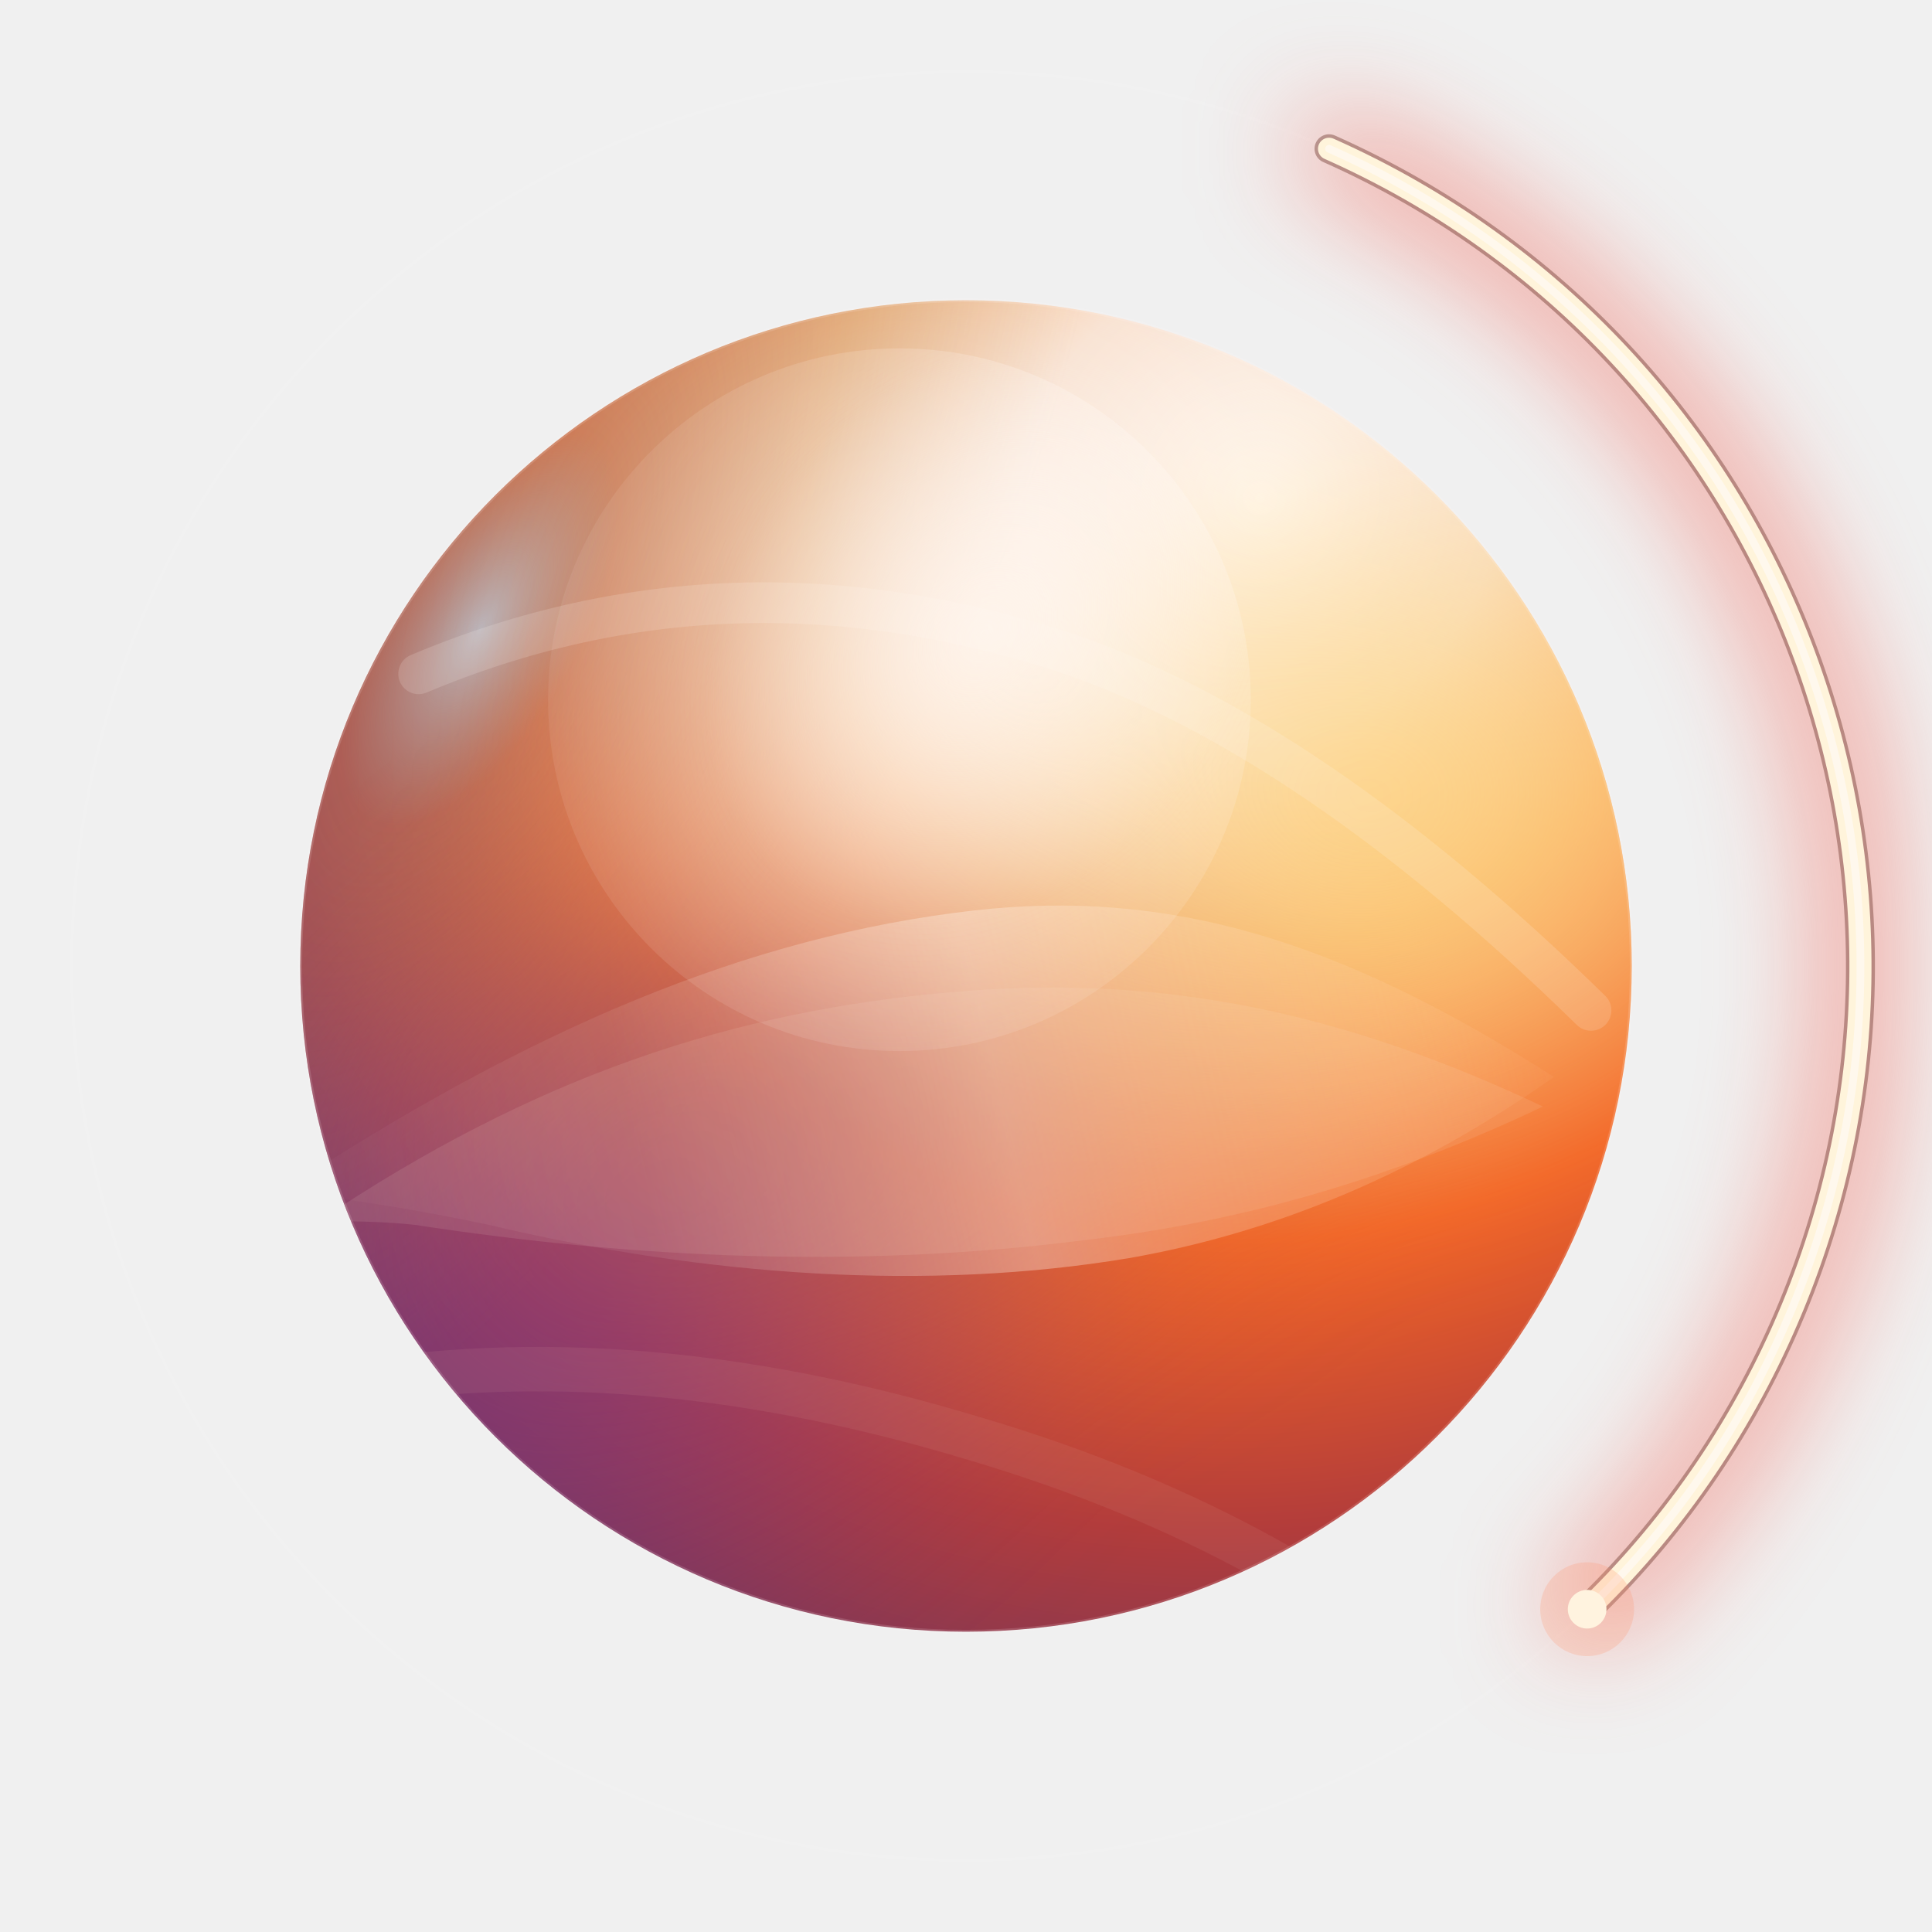
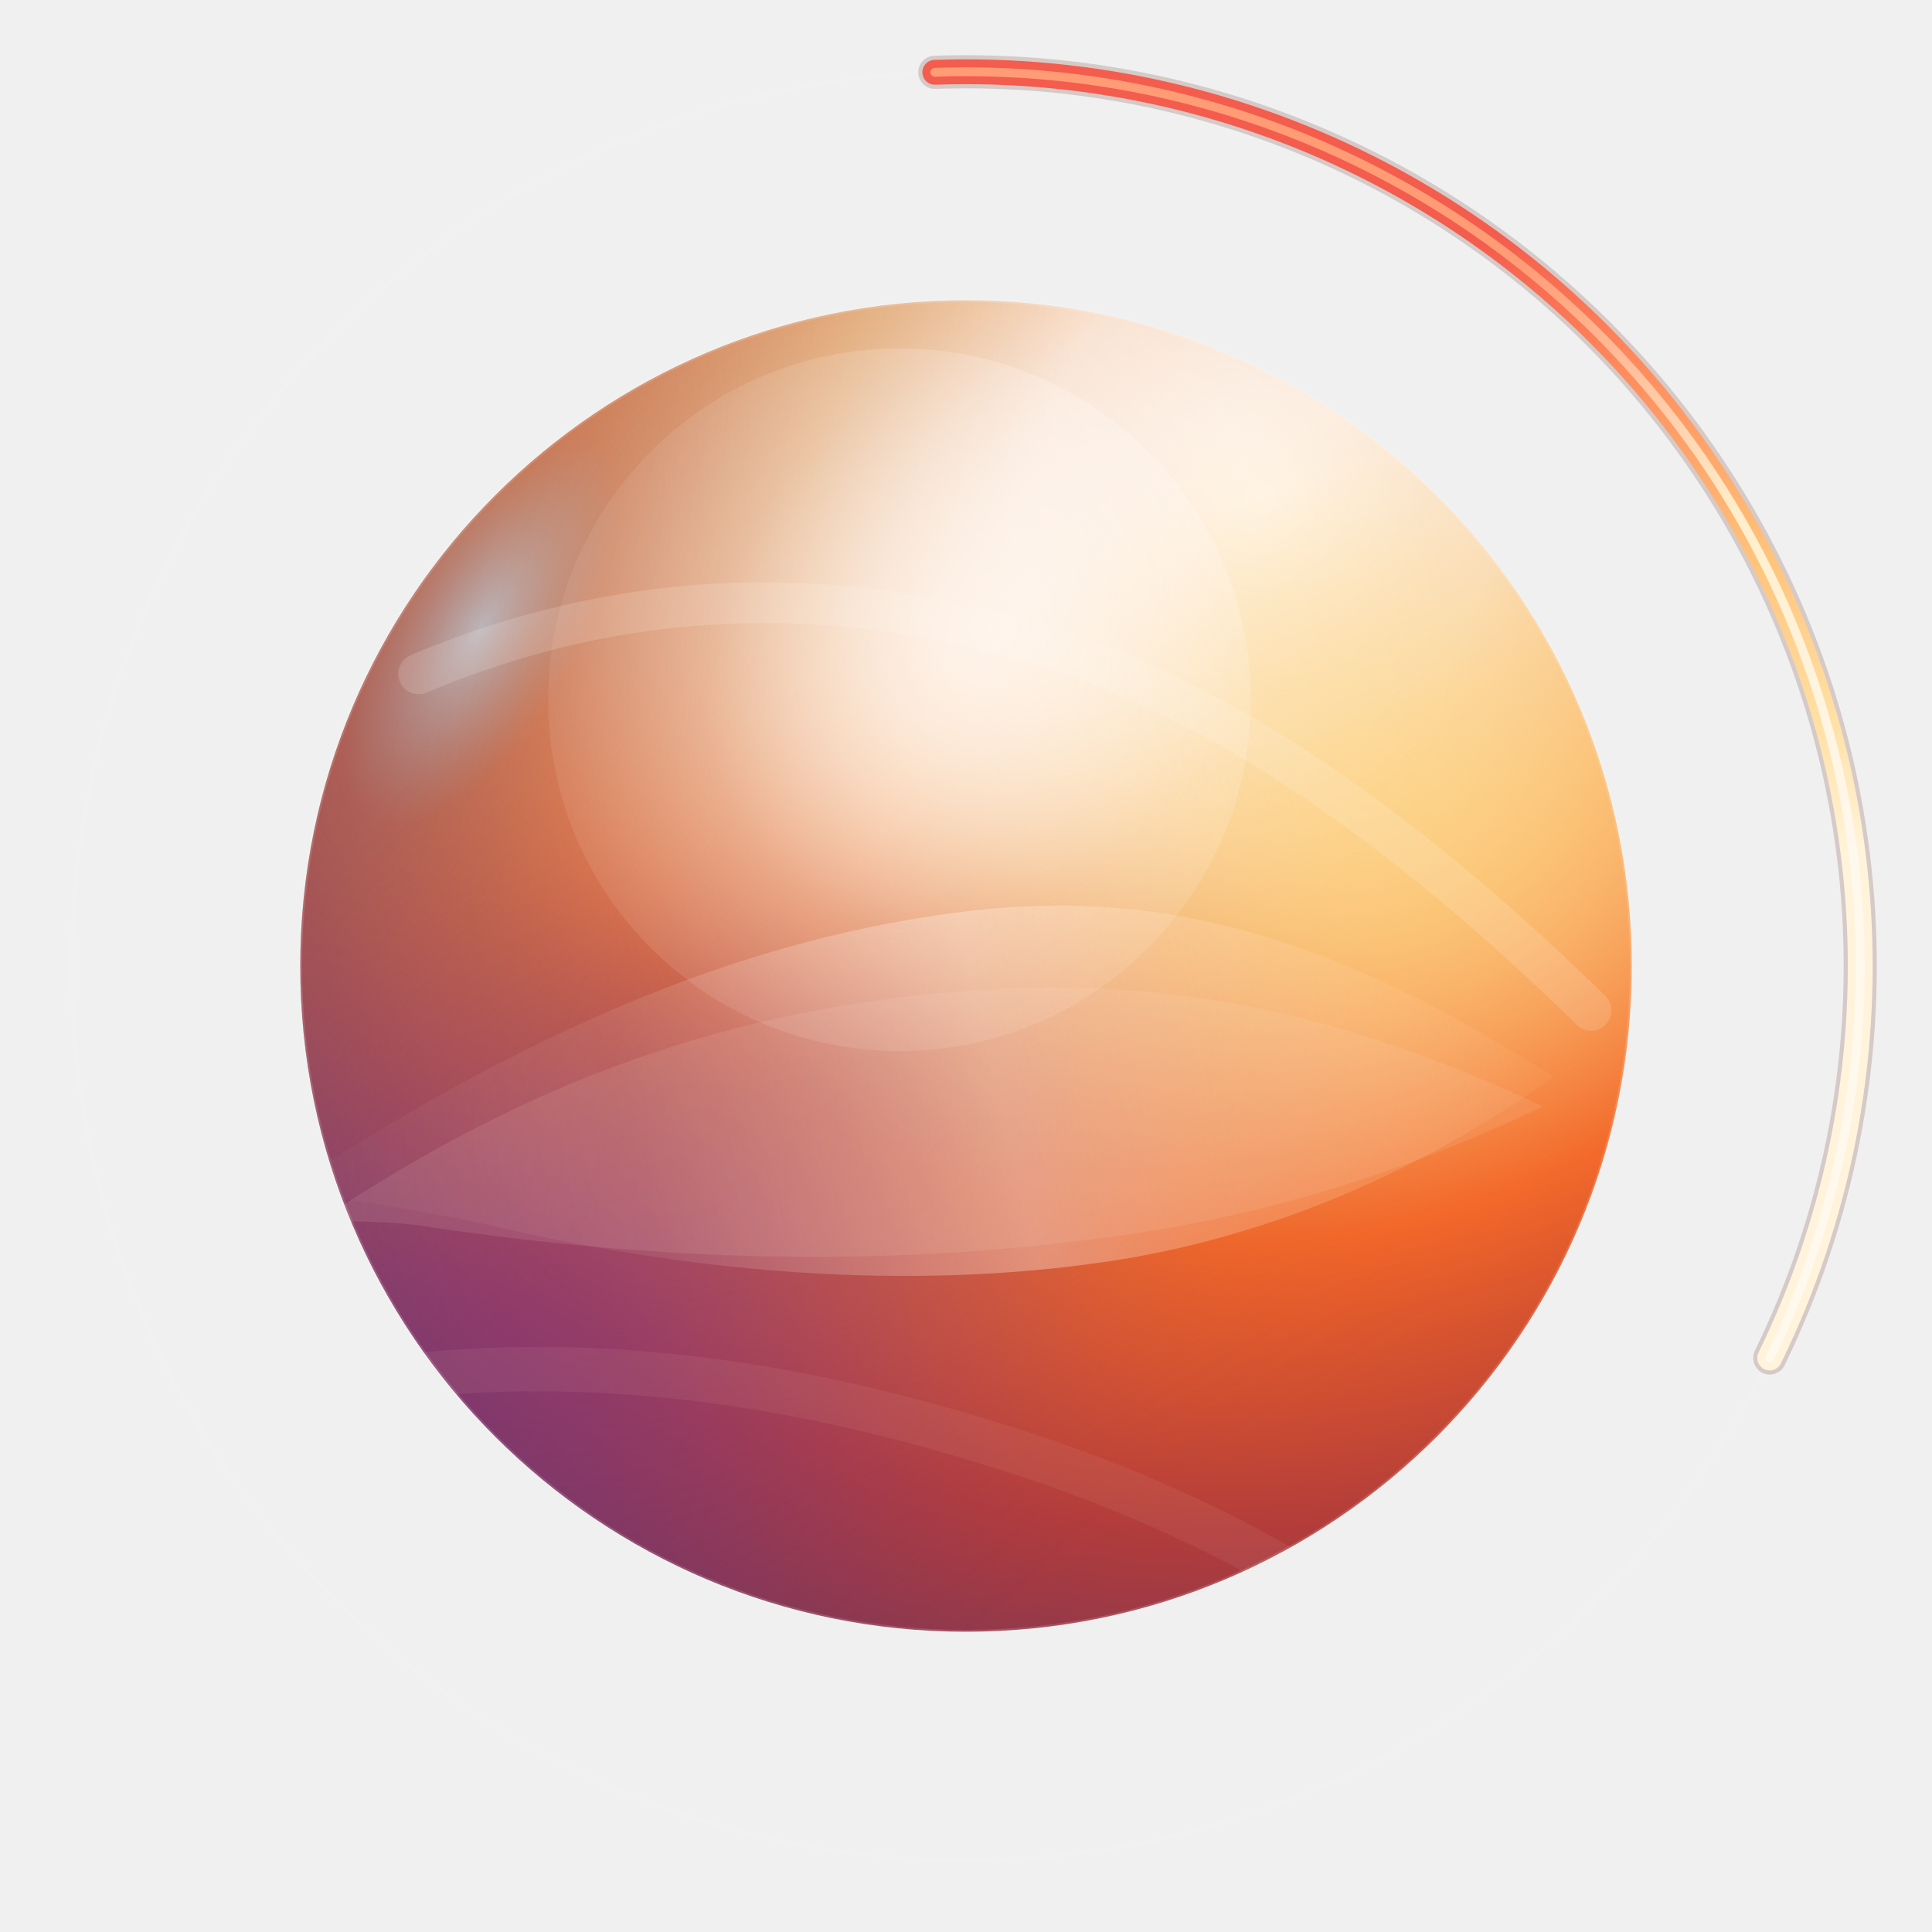
<svg xmlns="http://www.w3.org/2000/svg" width="512" height="512" viewBox="0 0 1400 1400" fill="none">
  <defs>
    <radialGradient id="favicon-orb-base" cx="0" cy="0" r="1" gradientUnits="userSpaceOnUse" gradientTransform="translate(856 450) rotate(136) scale(720 702)">
      <stop stop-color="#FFF8F2" />
      <stop offset="0.18" stop-color="#F8E1D0" />
      <stop offset="0.34" stop-color="#F7B070" />
      <stop offset="0.56" stop-color="#F26426" />
      <stop offset="0.78" stop-color="#B23C3B" />
      <stop offset="1" stop-color="#6A345F" />
    </radialGradient>
    <radialGradient id="favicon-orb-rim" cx="0" cy="0" r="1" gradientUnits="userSpaceOnUse" gradientTransform="translate(438 516) rotate(30) scale(240 540)">
      <stop stop-color="#AFC5D7" stop-opacity="0.82" />
      <stop offset="0.22" stop-color="#7E8996" stop-opacity="0.34" />
      <stop offset="1" stop-color="#7E8996" stop-opacity="0" />
    </radialGradient>
    <radialGradient id="favicon-soft-white" cx="0" cy="0" r="1" gradientUnits="userSpaceOnUse" gradientTransform="translate(710 520) rotate(128) scale(330 260)">
      <stop stop-color="#FFF8F3" stop-opacity="0.74" />
      <stop offset="0.52" stop-color="#FFF8F3" stop-opacity="0.2" />
      <stop offset="1" stop-color="#FFF8F3" stop-opacity="0" />
    </radialGradient>
    <radialGradient id="favicon-coral-bloom" cx="0" cy="0" r="1" gradientUnits="userSpaceOnUse" gradientTransform="translate(930 612) rotate(166) scale(270 220)">
      <stop stop-color="#FFD77E" stop-opacity="0.82" />
      <stop offset="1" stop-color="#FFD77E" stop-opacity="0" />
    </radialGradient>
    <radialGradient id="favicon-violet-pocket" cx="0" cy="0" r="1" gradientUnits="userSpaceOnUse" gradientTransform="translate(500 866) rotate(-26) scale(334 244)">
      <stop stop-color="#6B37A5" stop-opacity="0.54" />
      <stop offset="1" stop-color="#6B37A5" stop-opacity="0" />
    </radialGradient>
    <radialGradient id="favicon-blue-pocket" cx="0" cy="0" r="1" gradientUnits="userSpaceOnUse" gradientTransform="translate(620 760) rotate(8) scale(320 180)">
      <stop stop-color="#8C4A53" stop-opacity="0.36" />
      <stop offset="0.58" stop-color="#C46A4A" stop-opacity="0.22" />
      <stop offset="1" stop-color="#C46A4A" stop-opacity="0" />
    </radialGradient>
    <linearGradient id="favicon-fold-sheen" x1="290" y1="820" x2="1036" y2="650" gradientUnits="userSpaceOnUse">
      <stop stop-color="#FFF7F0" stop-opacity="0" />
      <stop offset="0.3" stop-color="#FFF7F0" stop-opacity="0.08" />
      <stop offset="0.56" stop-color="#FFF7F0" stop-opacity="0.34" />
      <stop offset="0.82" stop-color="#FFD7B2" stop-opacity="0.18" />
      <stop offset="1" stop-color="#FFD7B2" stop-opacity="0" />
    </linearGradient>
    <linearGradient id="favicon-flare-gradient" x1="860" y1="260" x2="1050" y2="736" gradientUnits="userSpaceOnUse">
      <stop stop-color="#F45C4D" />
      <stop offset="0.24" stop-color="#FF8A5D" />
      <stop offset="0.56" stop-color="#FFC37A" />
      <stop offset="0.82" stop-color="#FFE1A7" />
      <stop offset="1" stop-color="#FFF4DB" />
    </linearGradient>
    <linearGradient id="favicon-flare-core" x1="870" y1="280" x2="1036" y2="716" gradientUnits="userSpaceOnUse">
      <stop stop-color="#FF9E78" />
      <stop offset="0.48" stop-color="#FFF0CF" />
      <stop offset="1" stop-color="#FFF8ED" />
    </linearGradient>
-     <filter id="favicon-blur-40" x="0" y="0" width="1400" height="1400" filterUnits="userSpaceOnUse" color-interpolation-filters="sRGB">
+     <filter id="favicon-band-blur" x="0" y="0" width="1400" height="1400" filterUnits="userSpaceOnUse" color-interpolation-filters="sRGB">
      <feGaussianBlur stdDeviation="40" />
    </filter>
    <clipPath id="favicon-orb-clip">
      <circle cx="700" cy="700" r="360" />
    </clipPath>
  </defs>
  <circle cx="700" cy="700" r="648" stroke="#FFFFFF" stroke-opacity="0.06" stroke-width="2.2" />
-   <g filter="url(#favicon-blur-40)">
-     <circle cx="700" cy="700" r="648" stroke="#F45C4D" stroke-opacity="0.68" stroke-width="44" stroke-linecap="round" stroke-dasharray="1266.7 2804.8" transform="rotate(-66 700 700)" />
-   </g>
-   <circle cx="700" cy="700" r="648" stroke="#6D352A" stroke-opacity="0.42" stroke-width="21" stroke-linecap="round" stroke-dasharray="1266.7 2804.8" transform="rotate(-66 700 700)" />
-   <circle cx="700" cy="700" r="648" stroke="url(#favicon-flare-gradient)" stroke-width="16" stroke-linecap="round" stroke-dasharray="1266.7 2804.8" transform="rotate(-66 700 700)" />
-   <circle cx="700" cy="700" r="648" stroke="url(#favicon-flare-core)" stroke-width="5.6" stroke-linecap="round" stroke-dasharray="1266.7 2804.8" transform="rotate(-66 700 700)" />
-   <circle cx="1150.1" cy="1166.1" r="34" fill="#FF8D65" fill-opacity="0.22" />
-   <circle cx="1150.1" cy="1166.1" r="14" fill="#FFF3DF" />
+   <path d="M 677.39 52.39 A 648.00 648.00 0 0 1 1282.42 984.06" fill="none" stroke="#6D352A" stroke-opacity="0.2" stroke-width="24" stroke-linecap="round" stroke-linejoin="round" shape-rendering="geometricPrecision" />
+   <path d="M 677.39 52.39 A 648.00 648.00 0 0 1 1282.42 984.06" fill="none" stroke="url(#favicon-flare-gradient)" stroke-width="18" stroke-linecap="round" stroke-linejoin="round" shape-rendering="geometricPrecision" />
+   <path d="M 677.39 52.39 A 648.00 648.00 0 0 1 1282.42 984.06" fill="none" stroke="url(#favicon-flare-core)" stroke-opacity="0.96" stroke-width="6.4" stroke-linecap="round" stroke-linejoin="round" shape-rendering="geometricPrecision" />
  <g transform="translate(700 700) scale(1.34) translate(-700 -700)">
    <circle cx="700" cy="700" r="360" fill="url(#favicon-orb-base)" />
    <circle cx="700" cy="700" r="360" fill="url(#favicon-orb-rim)" />
    <g clip-path="url(#favicon-orb-clip)">
-       <g filter="url(#favicon-blur-40)">
+       <g filter="url(#favicon-band-blur)">
        <ellipse cx="672" cy="538" rx="280" ry="184" fill="url(#favicon-soft-white)" />
        <ellipse cx="930" cy="640" rx="246" ry="214" fill="url(#favicon-coral-bloom)" />
        <ellipse cx="508" cy="904" rx="286" ry="218" fill="url(#favicon-violet-pocket)" />
        <ellipse cx="662" cy="774" rx="316" ry="176" fill="url(#favicon-blue-pocket)" />
      </g>
      <path d="M330 822C464 734 582 684 704 670C810 658 902 686 1018 760C944 812 868 844 788 858C680 876 560 868 442 840C404 832 368 826 330 822Z" fill="url(#favicon-fold-sheen)" />
      <path d="M350 838C466 760 574 724 694 714C808 704 906 726 1012 776C932 814 852 838 766 848C642 864 520 858 402 840C384 838 366 838 350 838Z" fill="#F5E3D2" fill-opacity="0.11" />
      <path d="M404 542C518 494 634 492 752 530C842 560 938 626 1038 724" stroke="#FFF7F1" stroke-opacity="0.16" stroke-width="22" stroke-linecap="round" />
      <path d="M344 930C456 908 574 916 706 956C820 990 910 1040 988 1110" stroke="#E2B2A0" stroke-opacity="0.1" stroke-width="24" stroke-linecap="round" />
      <circle cx="1118" cy="490" r="50" fill="#FFF9F2" fill-opacity="0.9" />
      <circle cx="664" cy="556" r="190" fill="url(#favicon-soft-white)" />
    </g>
    <circle cx="700" cy="700" r="360" fill="none" stroke="#FFF8F2" stroke-opacity="0.14" stroke-width="2" />
  </g>
</svg>
